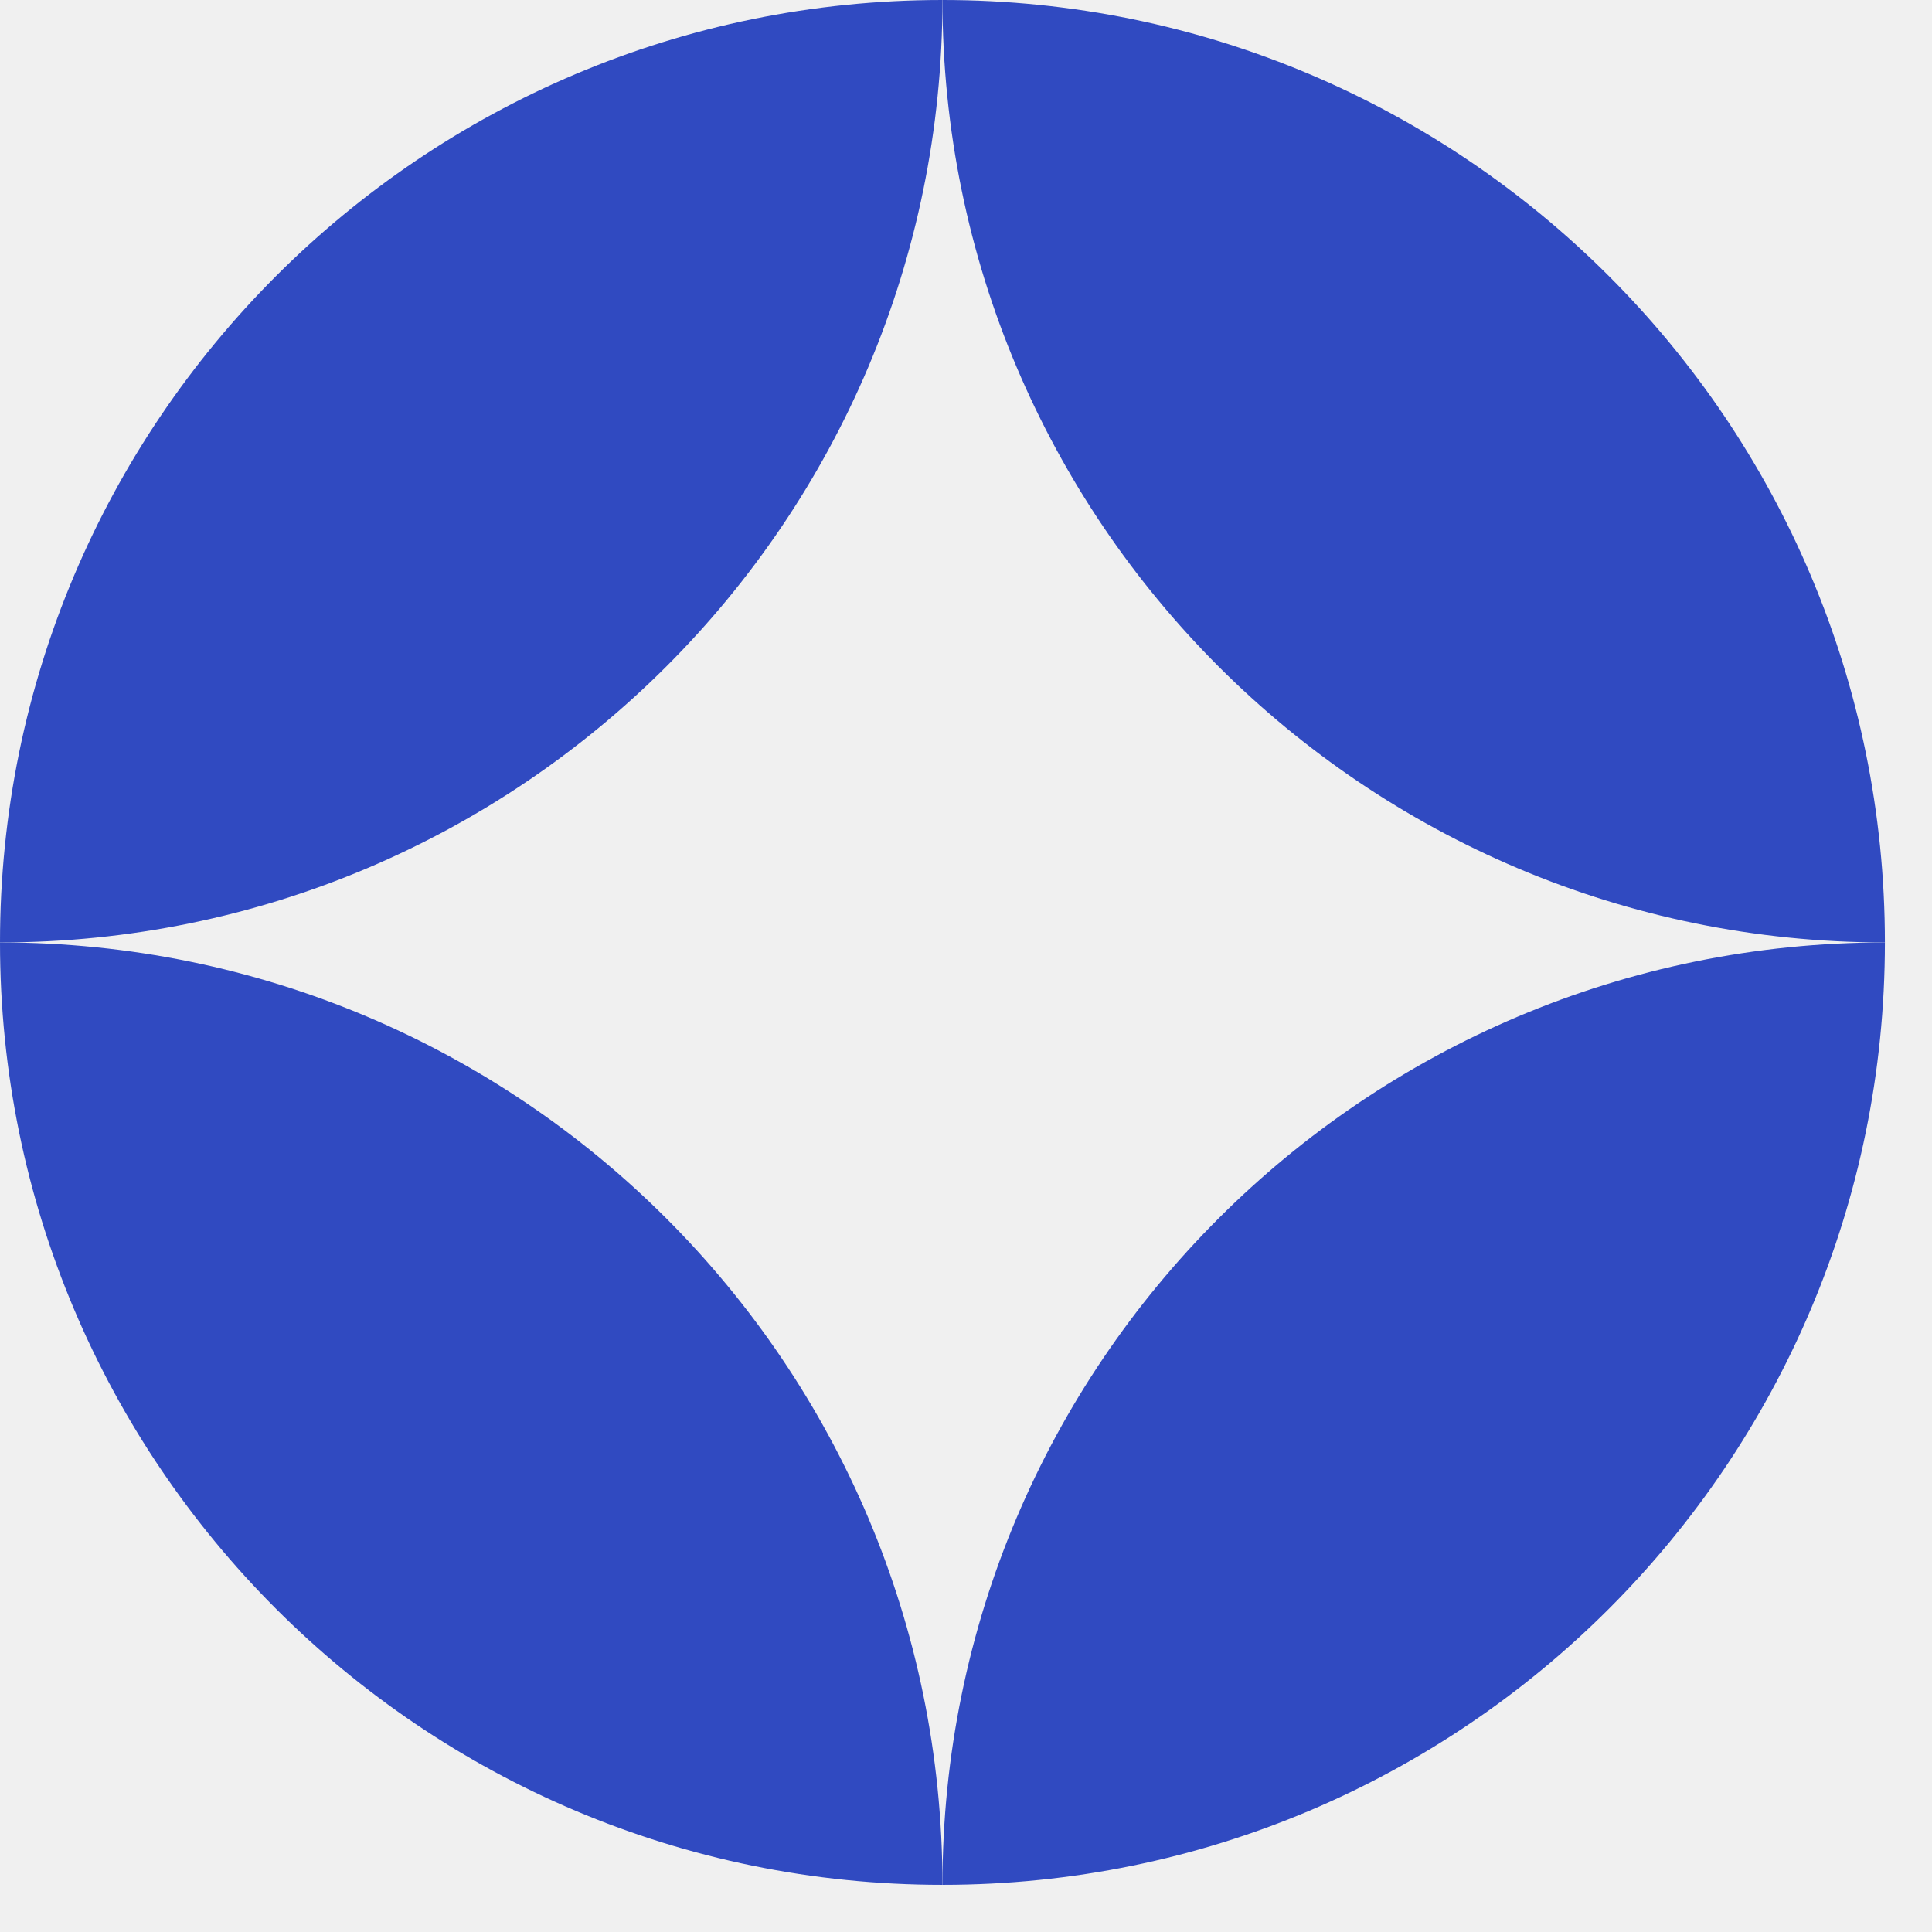
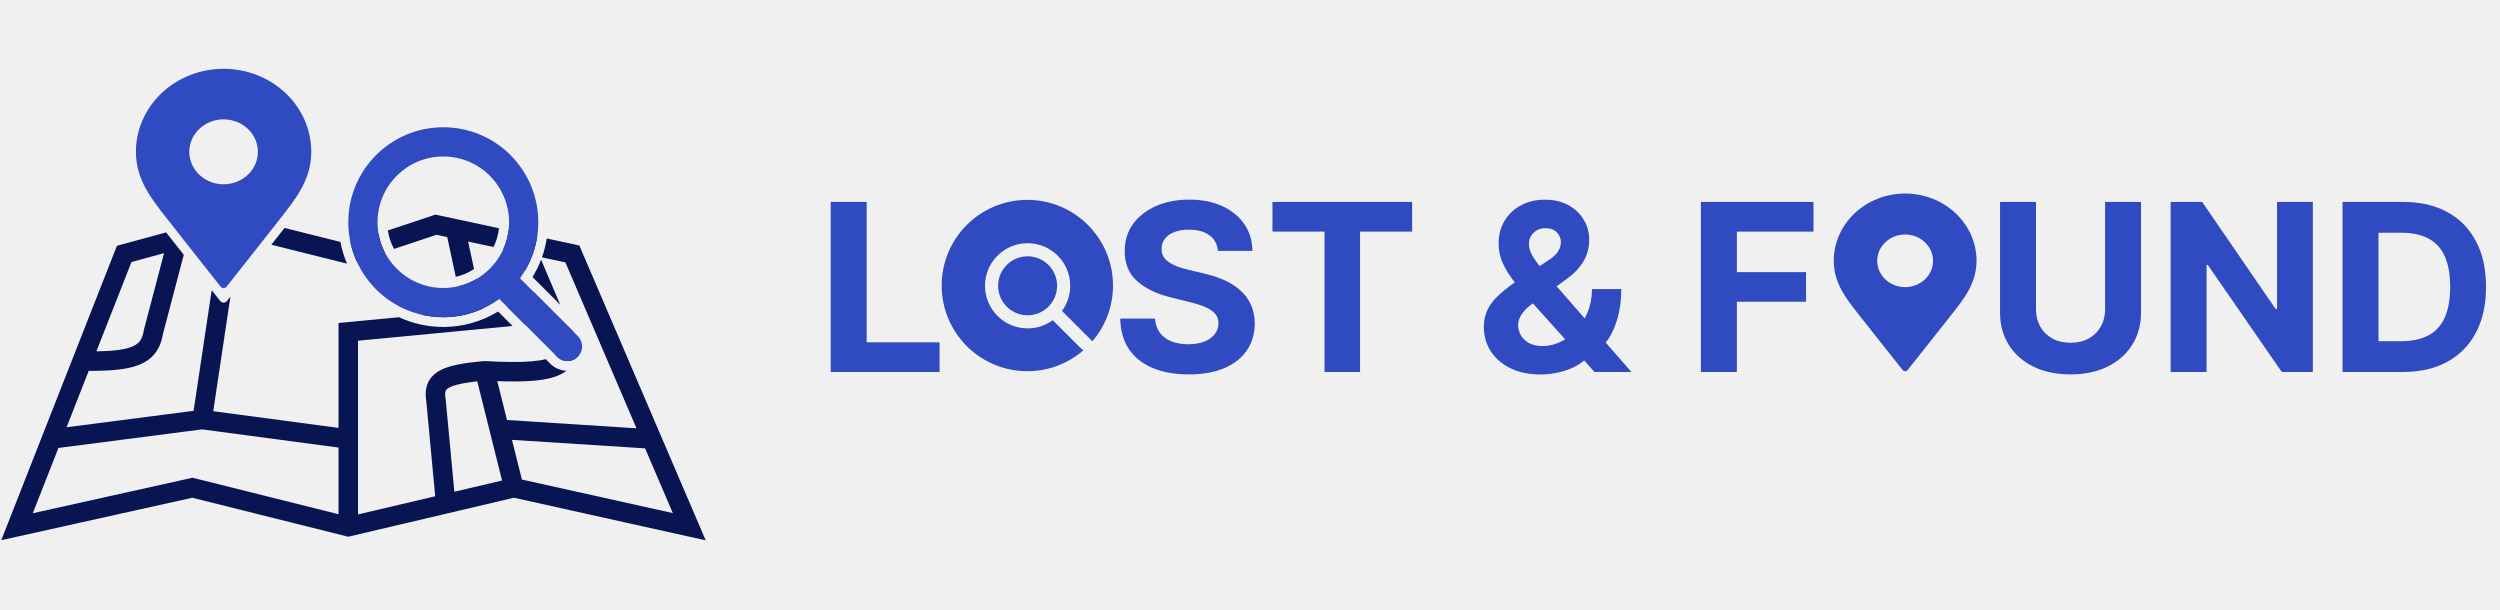
- <svg xmlns="http://www.w3.org/2000/svg" width="37" height="37" viewBox="0 0 37 37" fill="none">
-   <g clip-path="url(#clip0_126_79)">
-     <path d="M18.049 0C8.081 0 0 8.081 0 18.049C9.968 18.049 18.049 9.968 18.049 0Z" fill="#304AC1" />
-     <path d="M18.049 36.097C28.017 36.097 36.098 28.017 36.098 18.049C26.13 18.049 18.049 26.13 18.049 36.097Z" fill="#304AC1" />
-     <path d="M18.049 0C28.017 0 36.098 8.081 36.098 18.049C26.13 18.049 18.049 9.968 18.049 0Z" fill="#304AC1" />
-     <path d="M18.049 36.097C8.081 36.097 -8.71436e-07 28.017 0 18.049C9.968 18.049 18.049 26.13 18.049 36.097Z" fill="#304AC1" />
+ <svg xmlns="http://www.w3.org/2000/svg" width="788" height="192" viewBox="0 0 788 192" fill="none">
+   <mask id="mask0_1_2" style="mask-type:luminance" maskUnits="userSpaceOnUse" x="0" y="0" width="788" height="192">
+     <path d="M787.6 0H0.4V192H787.6V0Z" fill="white" />
+   </mask>
+   <g mask="url(#mask0_1_2)">
+     <path d="M261.836 117.253V63.652H273.169V107.909H296.148V117.253H261.836ZM383.903 79.068C383.694 76.957 382.795 75.316 381.208 74.147C379.62 72.978 377.465 72.394 374.743 72.394C372.894 72.394 371.332 72.656 370.058 73.179C368.785 73.685 367.808 74.392 367.127 75.299C366.464 76.206 366.133 77.236 366.133 78.387C366.098 79.347 366.298 80.184 366.734 80.9C367.188 81.615 367.808 82.235 368.593 82.758C369.378 83.264 370.285 83.709 371.315 84.093C372.344 84.459 373.443 84.773 374.612 85.035L379.428 86.187C381.766 86.71 383.912 87.408 385.866 88.28C387.821 89.153 389.513 90.226 390.944 91.499C392.374 92.773 393.482 94.274 394.268 96.001C395.07 97.728 395.48 99.709 395.498 101.942C395.48 105.222 394.643 108.066 392.985 110.474C391.345 112.865 388.972 114.723 385.866 116.049C382.778 117.358 379.053 118.012 374.691 118.012C370.364 118.012 366.595 117.349 363.384 116.023C360.191 114.697 357.696 112.734 355.899 110.134C354.119 107.517 353.186 104.28 353.099 100.424H364.065C364.187 102.221 364.702 103.722 365.609 104.926C366.534 106.112 367.764 107.011 369.299 107.622C370.852 108.215 372.606 108.511 374.56 108.511C376.479 108.511 378.146 108.232 379.559 107.674C380.99 107.116 382.098 106.339 382.883 105.345C383.668 104.35 384.06 103.207 384.06 101.916C384.06 100.712 383.703 99.7 382.987 98.88C382.289 98.06 381.26 97.362 379.899 96.786C378.556 96.21 376.907 95.687 374.953 95.216L369.116 93.75C364.597 92.651 361.029 90.932 358.412 88.594C355.794 86.256 354.495 83.107 354.512 79.146C354.495 75.901 355.358 73.066 357.103 70.64C358.865 68.215 361.282 66.322 364.353 64.961C367.424 63.6 370.913 62.919 374.822 62.919C378.8 62.919 382.272 63.6 385.238 64.961C388.222 66.322 390.542 68.215 392.2 70.64C393.858 73.066 394.713 75.875 394.765 79.068H383.903ZM401.079 72.996V63.652H445.1V72.996H428.691V117.253H417.489V72.996H401.079ZM485.635 118.038C481.936 118.038 478.743 117.375 476.056 116.049C473.369 114.723 471.301 112.926 469.853 110.658C468.422 108.372 467.707 105.824 467.707 103.015C467.707 100.921 468.125 99.063 468.963 97.441C469.8 95.818 470.97 94.326 472.47 92.965C473.971 91.587 475.715 90.217 477.704 88.856L488.095 82.025C489.438 81.17 490.424 80.272 491.052 79.329C491.68 78.37 491.994 77.332 491.994 76.215C491.994 75.151 491.567 74.165 490.712 73.257C489.857 72.35 488.644 71.905 487.074 71.923C486.027 71.923 485.12 72.158 484.352 72.629C483.584 73.083 482.983 73.685 482.546 74.435C482.128 75.168 481.918 75.988 481.918 76.895C481.918 78.012 482.232 79.146 482.86 80.298C483.489 81.449 484.326 82.671 485.373 83.962C486.42 85.236 487.563 86.614 488.801 88.097L514.215 117.253H502.594L481.395 93.646C479.999 92.058 478.603 90.4 477.207 88.673C475.829 86.928 474.677 85.079 473.752 83.124C472.828 81.153 472.365 79.015 472.365 76.712C472.365 74.112 472.967 71.774 474.171 69.698C475.393 67.622 477.103 65.982 479.301 64.778C481.499 63.556 484.064 62.946 486.996 62.946C489.857 62.946 492.326 63.53 494.402 64.699C496.496 65.851 498.101 67.386 499.218 69.305C500.352 71.207 500.919 73.301 500.919 75.587C500.919 78.117 500.291 80.411 499.035 82.47C497.796 84.511 496.051 86.344 493.8 87.966L482.86 95.844C481.377 96.926 480.278 98.034 479.563 99.168C478.865 100.285 478.516 101.358 478.516 102.387C478.516 103.661 478.83 104.804 479.458 105.816C480.086 106.828 480.976 107.63 482.128 108.224C483.279 108.799 484.631 109.087 486.184 109.087C488.069 109.087 489.927 108.66 491.759 107.805C493.608 106.932 495.283 105.702 496.784 104.114C498.302 102.509 499.515 100.607 500.422 98.409C501.329 96.21 501.783 93.776 501.783 91.107H511.022C511.022 94.387 510.664 97.345 509.949 99.979C509.233 102.597 508.239 104.882 506.965 106.836C505.691 108.773 504.234 110.361 502.594 111.6C502.071 111.931 501.565 112.245 501.076 112.542C500.588 112.839 500.082 113.153 499.558 113.484C497.569 115.089 495.345 116.25 492.884 116.965C490.442 117.68 488.025 118.038 485.635 118.038ZM536.127 117.253V63.652H571.617V72.996H547.46V85.768H569.261V95.111H547.46V117.253H536.127ZM663.52 63.652H674.853V98.461C674.853 102.37 673.919 105.79 672.053 108.721C670.203 111.652 667.612 113.938 664.279 115.578C660.947 117.201 657.065 118.012 652.633 118.012C648.183 118.012 644.293 117.201 640.96 115.578C637.627 113.938 635.036 111.652 633.187 108.721C631.337 105.79 630.413 102.37 630.413 98.461V63.652H641.745V97.493C641.745 99.534 642.19 101.349 643.08 102.937C643.987 104.525 645.261 105.772 646.901 106.679C648.541 107.587 650.452 108.04 652.633 108.04C654.831 108.04 656.742 107.587 658.364 106.679C660.005 105.772 661.27 104.525 662.159 102.937C663.067 101.349 663.52 99.534 663.52 97.493V63.652ZM729.01 63.652V117.253H719.221L695.902 83.517H695.509V117.253H684.177V63.652H694.122L717.258 97.362H717.73V63.652H729.01ZM757.374 117.253H738.373V63.652H757.531C762.922 63.652 767.563 64.725 771.454 66.871C775.345 69 778.338 72.062 780.431 76.058C782.543 80.053 783.598 84.834 783.598 90.4C783.598 95.984 782.543 100.782 780.431 104.795C778.338 108.808 775.328 111.888 771.402 114.034C767.494 116.18 762.818 117.253 757.374 117.253ZM749.705 107.543H756.903C760.253 107.543 763.071 106.95 765.356 105.763C767.659 104.559 769.387 102.701 770.538 100.189C771.707 97.659 772.292 94.396 772.292 90.4C772.292 86.44 771.707 83.203 770.538 80.69C769.387 78.178 767.668 76.328 765.382 75.142C763.097 73.955 760.279 73.362 756.929 73.362H749.705V107.543Z" fill="#304AC1" />
+     <path d="M586.102 99.451C589.133 103.283 592.165 107.115 595.2 110.947L599.698 116.616L599.705 116.622C599.75 116.682 599.804 116.735 599.865 116.78C599.873 116.793 599.885 116.804 599.899 116.811C599.944 116.841 599.991 116.868 600.039 116.893C600.058 116.904 600.078 116.913 600.099 116.918C600.152 116.944 600.208 116.963 600.266 116.975H600.286C600.356 116.993 600.427 117.001 600.5 117C600.567 117.001 600.635 116.992 600.7 116.975C600.716 116.976 600.732 116.974 600.746 116.969C600.791 116.962 600.835 116.947 600.873 116.924C600.901 116.916 600.928 116.906 600.954 116.893C600.975 116.885 600.995 116.874 601.014 116.862C601.042 116.847 601.069 116.83 601.094 116.811L601.114 116.792C601.177 116.748 601.233 116.695 601.28 116.635L601.3 116.616L606.093 110.57C609.03 106.863 611.964 103.157 614.896 99.451L615.07 99.225C619.148 94.072 623 89.201 623 82.21C623 76.585 620.629 71.19 616.41 67.212C612.19 63.235 606.467 61 600.5 61C594.533 61 588.81 63.234 584.59 67.212C580.371 71.19 578 76.585 578 82.21C578 89.201 581.851 94.071 585.929 99.23L586.102 99.451ZM600.499 73.912C602.833 73.913 605.071 74.788 606.721 76.344C608.371 77.901 609.297 80.011 609.296 82.211C609.296 84.412 608.368 86.522 606.717 88.077C605.065 89.632 602.827 90.505 600.493 90.504C598.159 90.503 595.92 89.629 594.27 88.072C592.621 86.516 591.694 84.405 591.695 82.205C591.697 80.005 592.626 77.896 594.277 76.341C595.928 74.786 598.166 73.912 600.499 73.912Z" fill="#304AC1" />
+     <path fill-rule="evenodd" clip-rule="evenodd" d="M71.146 95.204C71.122 95.221 71.096 95.235 71.067 95.246C71.034 95.263 70.999 95.277 70.963 95.287C70.912 95.317 70.855 95.337 70.796 95.345C70.777 95.352 70.756 95.355 70.735 95.353C70.65 95.377 70.561 95.388 70.473 95.386C70.378 95.388 70.284 95.377 70.193 95.353H70.166C70.091 95.337 70.017 95.312 69.948 95.279C69.92 95.272 69.894 95.26 69.869 95.246C69.806 95.213 69.745 95.177 69.686 95.138C69.667 95.129 69.652 95.114 69.642 95.096C69.561 95.038 69.49 94.968 69.431 94.89L69.423 94.882L66.725 91.466L61.021 129.491L20.983 134.669L27.963 116.901C34.619 116.916 39.803 116.535 43.566 115.1C45.747 114.268 47.579 113.041 48.948 111.251C50.269 109.522 50.998 107.479 51.368 105.237L57.927 80.313C56.071 77.958 54.216 75.603 52.361 73.248L38.339 77.072L36.852 77.477L36.289 78.912L23.018 112.691L13.367 137.258L2.509 164.896L0.398 170.269L6.034 169.017L60.602 156.89L109.032 168.998L109.755 169.179L110.48 169.008L141.189 161.782L162.001 156.885L216.591 169.017L222.44 170.316L220.08 164.809L208.235 137.171L183.229 78.825L182.604 77.365L181.05 77.032L172.338 75.165C172.018 77.219 171.508 79.212 170.827 81.122L178.21 82.704L200.622 134.998L159.81 132.389L156.748 120.137C161.124 120.293 164.937 120.28 168.143 120.009C172.213 119.664 175.825 118.872 178.343 117.026C178.409 116.977 178.475 116.928 178.54 116.878C176.684 116.799 174.851 116.051 173.435 114.636L172.009 113.208C170.882 113.498 169.443 113.735 167.625 113.889C163.881 114.205 159.013 114.14 152.931 113.818L152.716 113.807L152.501 113.826C149.272 114.108 146.522 114.449 144.236 114.915C141.976 115.376 139.982 115.997 138.374 116.937C136.694 117.919 135.39 119.282 134.703 121.135C134.062 122.865 134.078 124.705 134.367 126.492L137.178 156.417L112.848 162.142V138.381V107.394L149.989 103.856L161.561 102.754L156.996 98.187C151.968 101.281 146.049 103.057 139.72 103.057C134.746 103.057 130.031 101.959 125.801 99.99L109.486 101.544L106.706 101.809V104.601V134.873L67.214 129.608L72.634 93.472L71.522 94.882L71.496 94.906C71.434 94.985 71.361 95.055 71.277 95.113L71.251 95.138C71.218 95.163 71.183 95.185 71.146 95.204ZM73.614 86.942L70.472 90.925L67.391 87.025L69.191 75.024L59.921 77.552C58.545 75.805 57.169 74.058 55.794 72.311L72.118 67.859L72.893 67.648L73.671 67.843L86.203 70.975C84.814 72.738 83.425 74.501 82.035 76.264L75.462 74.621L73.614 86.942ZM85.519 77.135L109.032 83.014L109.387 83.102C108.45 80.928 107.74 78.633 107.287 76.247L89.68 71.845C89.641 71.894 89.603 71.943 89.564 71.993L89.336 72.291C88.064 73.906 86.792 75.52 85.519 77.135ZM175.607 112.465L174.989 111.846C175.274 111.583 175.432 111.324 175.53 111.058C175.667 110.687 175.76 110.094 175.625 109.146C175.379 107.426 174.458 105.014 172.599 101.703L165.525 102.377L159.895 96.743L169.801 95.8L168.187 91.995L180.725 104.541C181.204 105.856 181.537 107.102 181.705 108.278C181.941 109.93 181.87 111.571 181.319 113.111C179.538 114.229 177.157 114.014 175.607 112.465ZM170.556 81.855L176.577 96.046L167.858 87.322C168.917 85.598 169.823 83.769 170.556 81.855ZM112.429 82.388C111.591 80.538 110.936 78.588 110.487 76.561L119.298 73.624C119.657 75.686 120.321 77.644 121.242 79.45L112.429 82.388ZM165.696 73.742L160.295 72.584C160.041 74.672 159.475 76.663 158.646 78.512L162.849 79.413L165.407 85.442C167.376 82.158 168.738 78.466 169.33 74.52L165.696 73.742ZM136.444 67.909L122.25 72.64C122.557 74.722 123.227 76.686 124.195 78.466L137.591 74L140.97 74.724L143.657 87.263C145.739 86.789 147.682 85.946 149.412 84.807L147.554 76.135L155.563 77.851C156.46 76.034 157.054 74.041 157.278 71.938L144.2 69.135L138.058 67.819L137.239 67.644L136.444 67.909ZM145.973 98.069L144.301 90.267C146.366 89.801 148.314 89.026 150.095 87.994L152.094 97.323C148.323 99.036 144.134 99.986 139.72 99.986C137.492 99.986 135.322 99.743 133.234 99.283L145.973 98.069ZM164.501 151.149L212.075 161.721L203.333 141.325L161.374 138.643L164.501 151.149ZM150.432 120.198L154.396 136.055L158.247 151.459L143.213 154.997L140.472 125.81L140.462 125.698L140.443 125.587C140.228 124.315 140.326 123.637 140.462 123.27C140.566 122.99 140.778 122.646 141.475 122.238C142.244 121.788 143.488 121.336 145.464 120.933C146.84 120.652 148.482 120.412 150.432 120.198ZM106.706 162.086V141.07L63.708 135.336L18.419 141.194L10.336 161.769L59.977 150.738L60.685 150.58L61.388 150.756L106.706 162.086ZM30.382 110.743C35.616 110.658 39.075 110.24 41.377 109.362C42.724 108.848 43.529 108.226 44.068 107.521C44.623 106.795 45.071 105.753 45.326 104.126L45.35 103.972L45.39 103.82L51.713 79.79L41.442 82.592L30.382 110.743Z" fill="#091553" />
+     <path d="M169.668 70.048C169.668 76.654 167.523 82.757 163.91 87.708L182.134 105.943C183.934 107.742 183.934 110.664 182.134 112.463C180.335 114.262 177.413 114.262 175.613 112.463L157.389 94.228C152.437 97.854 146.333 99.984 139.726 99.984C123.185 99.984 109.783 86.585 109.783 70.048C109.783 53.511 123.185 40.111 139.726 40.111C156.266 40.111 169.668 53.511 169.668 70.048ZM139.726 90.773C151.17 90.773 160.455 81.49 160.455 70.048C160.455 58.606 151.17 49.323 139.726 49.323C128.281 49.323 118.996 58.606 118.996 70.048C118.996 81.49 128.281 90.773 139.726 90.773Z" fill="#304AC1" />
+     <path d="M52.792 69.128C56.515 73.856 60.24 78.584 63.967 83.312L69.493 90.307L69.501 90.314C69.556 90.388 69.623 90.453 69.698 90.508C69.708 90.525 69.722 90.538 69.74 90.547C69.795 90.583 69.852 90.618 69.912 90.648C69.935 90.662 69.959 90.672 69.986 90.679C70.05 90.711 70.119 90.734 70.19 90.749H70.215C70.301 90.771 70.389 90.782 70.477 90.78C70.56 90.781 70.643 90.771 70.723 90.749C70.743 90.751 70.763 90.748 70.781 90.742C70.836 90.733 70.889 90.715 70.937 90.687C70.971 90.677 71.004 90.664 71.035 90.648C71.061 90.638 71.086 90.625 71.109 90.609C71.143 90.591 71.176 90.57 71.207 90.547L71.232 90.524C71.31 90.469 71.379 90.404 71.436 90.33L71.461 90.307L77.348 82.846C80.955 78.273 84.56 73.701 88.162 69.128L88.375 68.848C93.385 62.49 98.115 56.481 98.115 47.855C98.115 40.914 95.204 34.258 90.021 29.35C84.838 24.443 77.808 21.686 70.478 21.686C63.148 21.686 56.118 24.442 50.935 29.35C45.753 34.258 42.84 40.915 42.84 47.855C42.84 56.48 47.571 62.489 52.58 68.855L52.792 69.128ZM70.477 37.617C73.344 37.618 76.093 38.697 78.12 40.618C80.146 42.538 81.284 45.142 81.283 47.857C81.282 50.572 80.142 53.175 78.114 55.094C76.086 57.013 73.336 58.09 70.469 58.089C67.602 58.088 64.852 57.008 62.826 55.088C60.8 53.168 59.661 50.564 59.663 47.849C59.665 45.135 60.806 42.532 62.833 40.614C64.861 38.695 67.611 37.617 70.477 37.617Z" fill="#304AC1" />
+     <path fill-rule="evenodd" clip-rule="evenodd" d="M344.329 107.56C348.374 102.839 350.818 96.705 350.818 90C350.818 75.088 338.73 63 323.818 63C308.907 63 296.818 75.088 296.818 90C296.818 104.912 308.907 117 323.818 117C330.55 117 336.706 114.536 341.435 110.462C340.828 109.912 340.338 109.45 339.996 109.102L331.823 100.924C329.602 102.551 326.865 103.506 323.902 103.506C316.484 103.506 310.474 97.497 310.474 90.081C310.474 82.665 316.484 76.656 323.902 76.656C331.319 76.656 337.33 82.665 337.33 90.081C337.33 93.043 336.368 95.78 334.747 98L342.92 106.178C342.994 106.252 343.222 106.475 343.574 106.821C343.784 107.026 344.038 107.274 344.329 107.56ZM333.198 90.081C333.198 95.212 329.034 99.375 323.902 99.375C318.77 99.375 314.606 95.212 314.606 90.081C314.606 84.95 318.77 80.787 323.902 80.787C329.034 80.787 333.198 84.95 333.198 90.081Z" fill="#304AC1" />
  </g>
-   <defs>
-     <clipPath id="clip0_126_79">
-       <rect width="37" height="36.098" fill="#304AC1" />
-     </clipPath>
-   </defs>
</svg>
